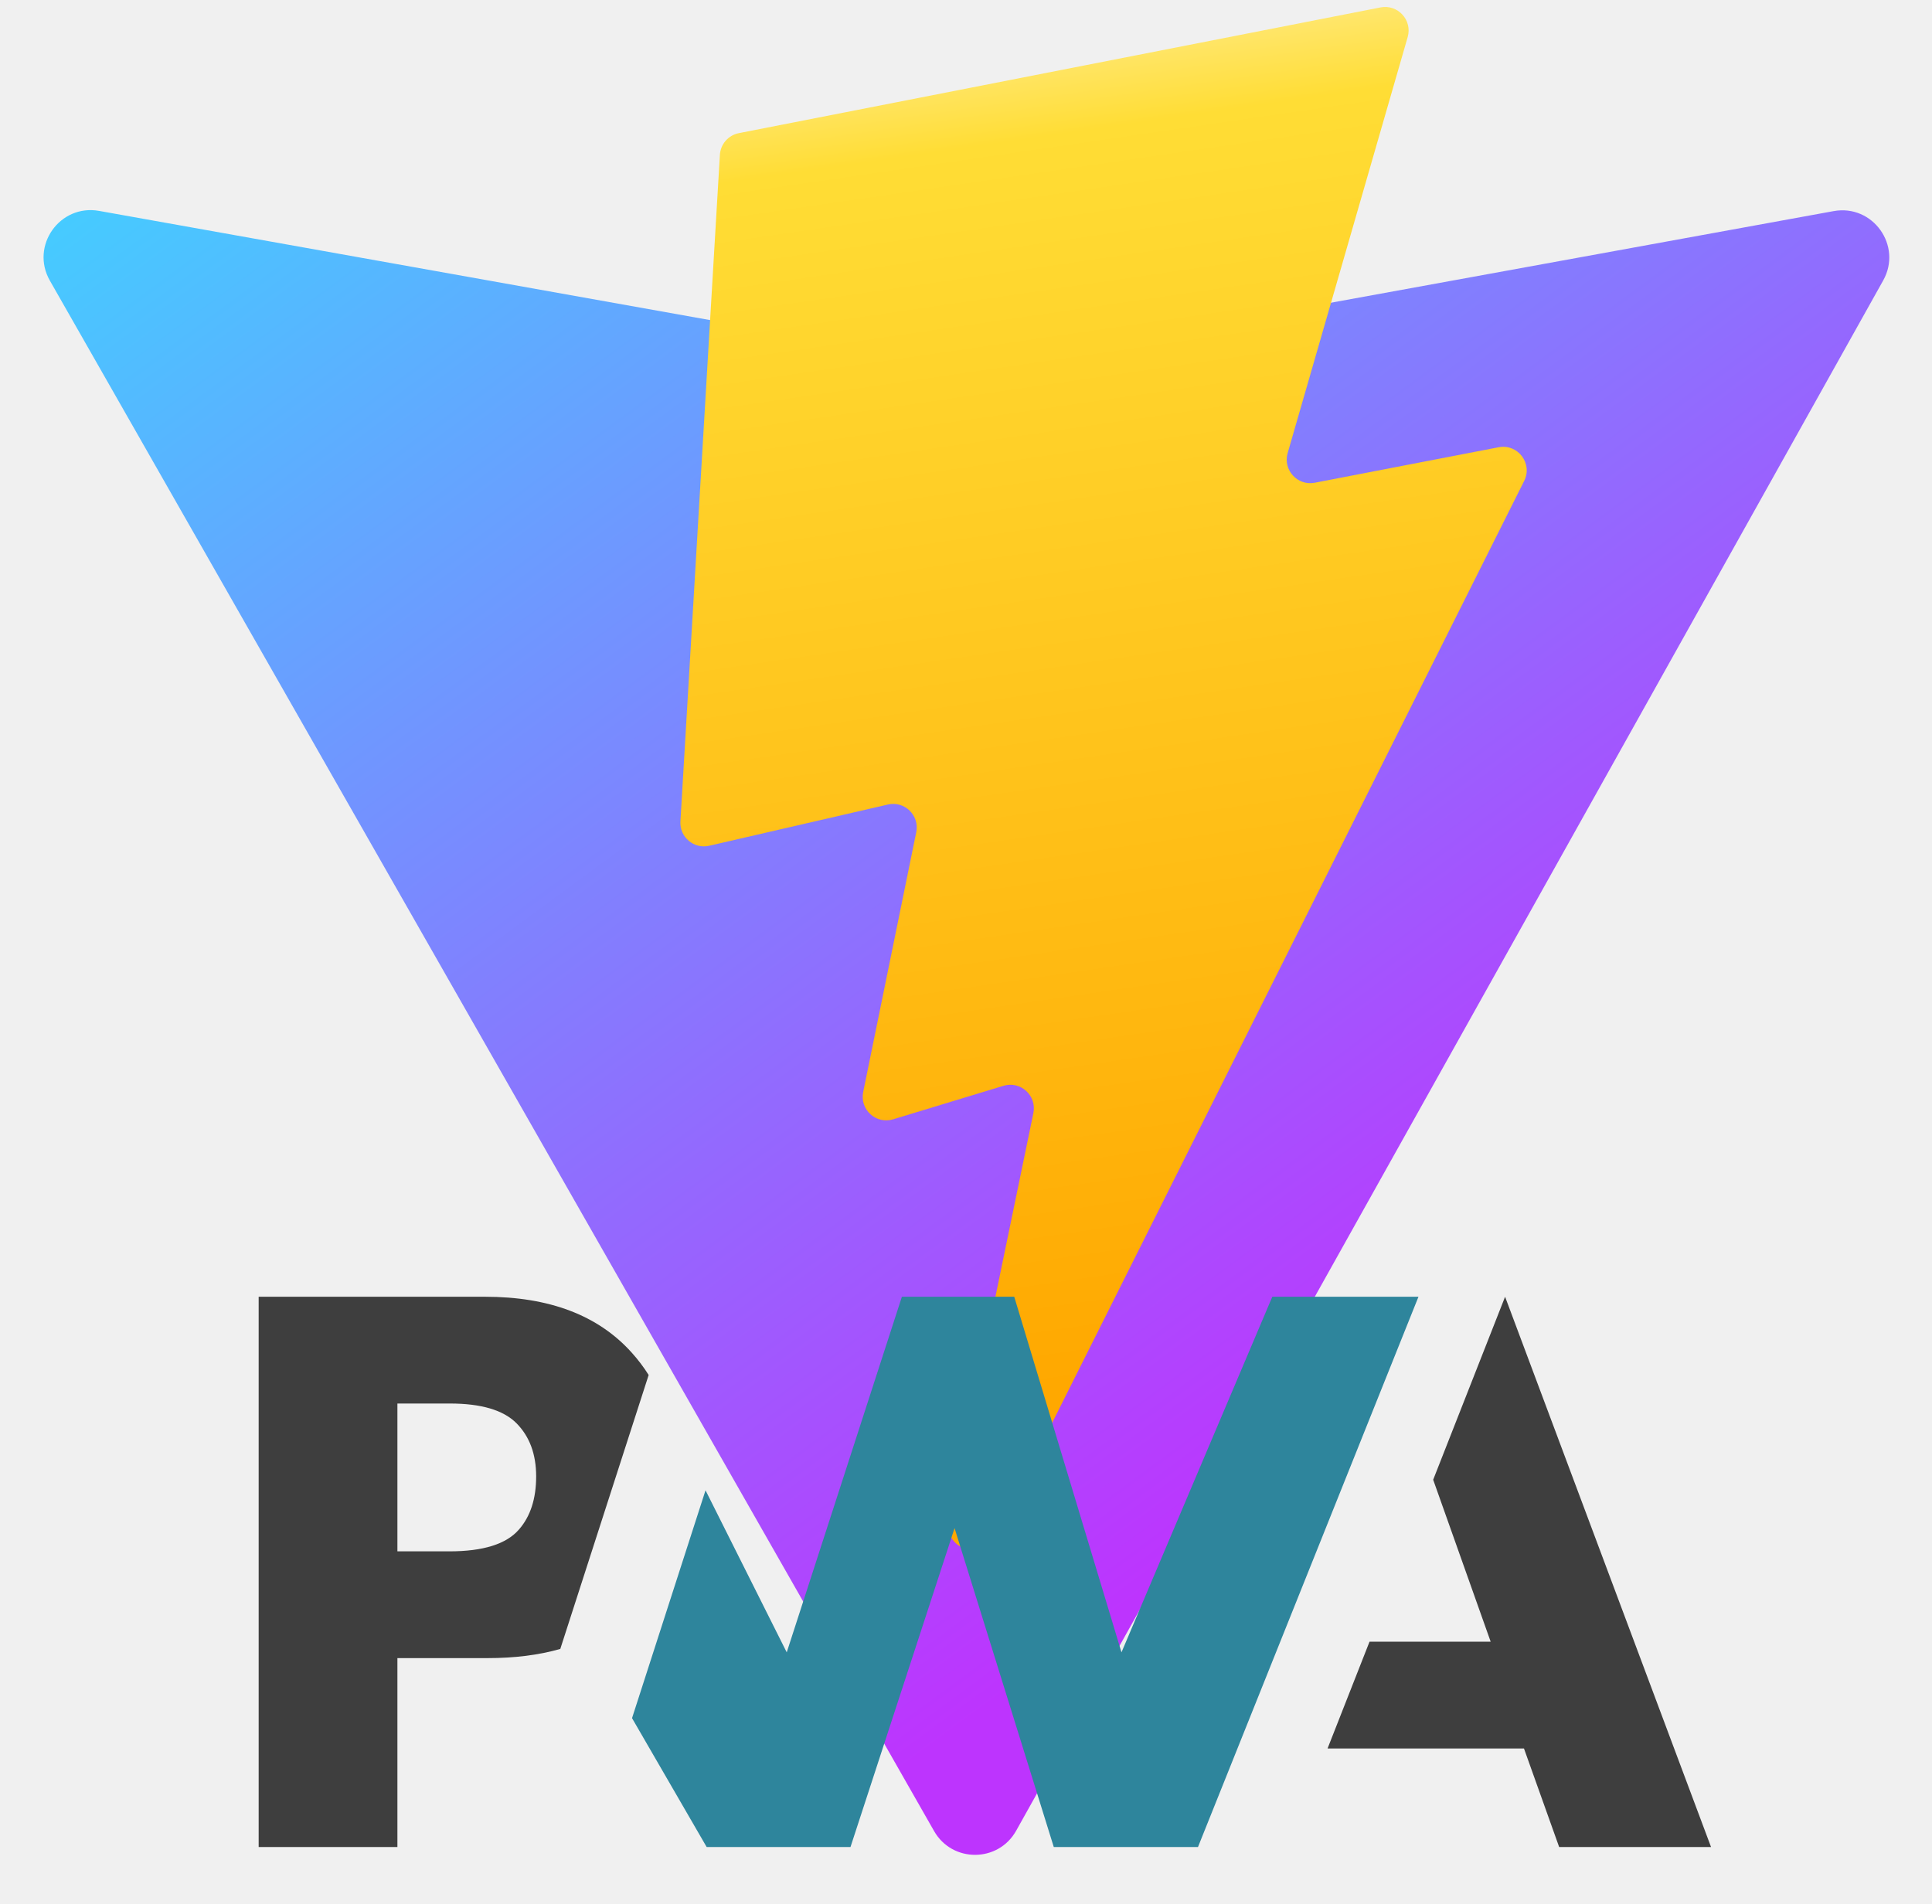
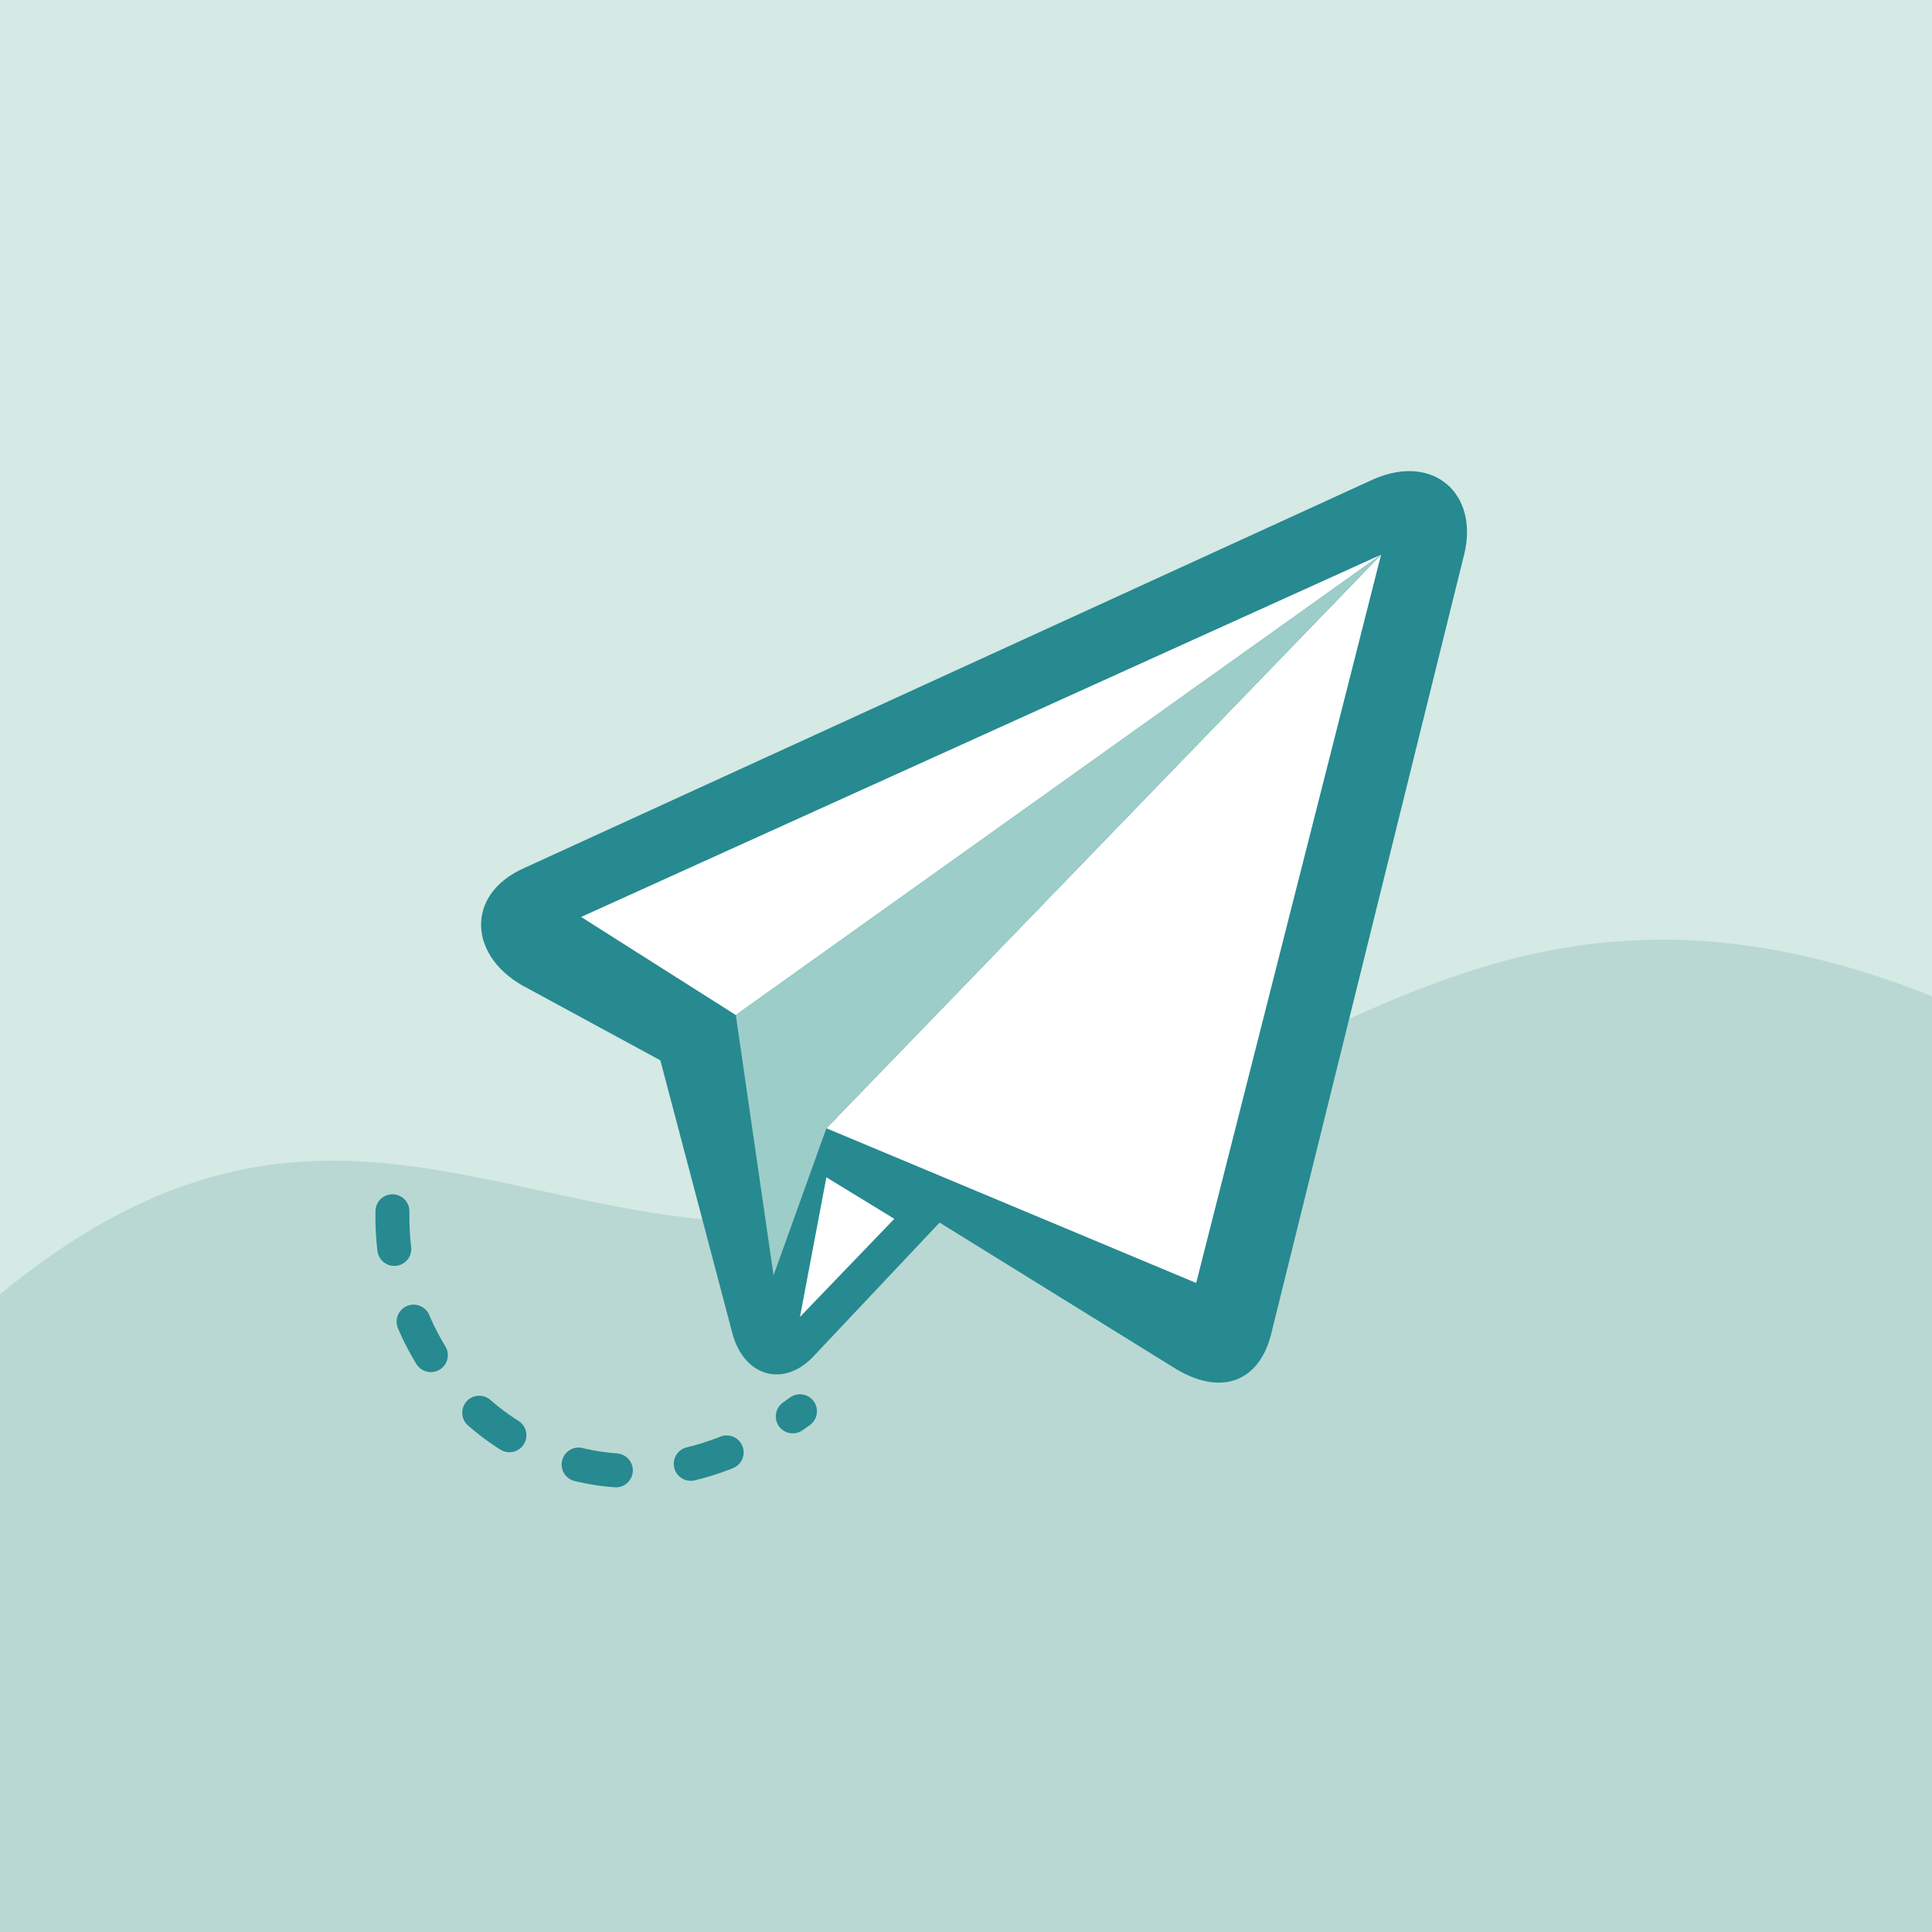
- <svg xmlns="http://www.w3.org/2000/svg" width="410" height="404" viewBox="0 0 410 404" fill="none" version="1.1" id="svg20">
-   <path d="M399.641 59.525L215.643 388.545C211.844 395.338 202.084 395.378 198.228 388.618L10.582 59.556C6.381 52.19 12.68 43.267 21.028 44.759L205.223 77.682C206.398 77.892 207.601 77.89 208.776 77.676L389.119 44.806C397.439 43.289 403.768 52.143 399.641 59.525Z" fill="url(#paint0_linear)" id="path2" />
-   <defs id="defs18">
-     <linearGradient id="paint0_linear" x1="6" y1="33" x2="235" y2="344" gradientUnits="userSpaceOnUse">
-       <stop stop-color="#41D1FF" id="stop6" />
-       <stop offset="1" stop-color="#BD34FE" id="stop8" />
-     </linearGradient>
-     <linearGradient id="paint1_linear" x1="194.651" y1="8.818" x2="236.076" y2="292.989" gradientUnits="userSpaceOnUse">
-       <stop stop-color="#FFEA83" id="stop11" />
-       <stop offset="0.083" stop-color="#FFDD35" id="stop13" />
-       <stop offset="1" stop-color="#FFA800" id="stop15" />
-     </linearGradient>
-   </defs>
-   <path d="M292.965 1.574L156.801 28.255C154.563 28.694 152.906 30.59 152.771 32.866L144.395 174.33C144.198 177.662 147.258 180.248 150.51 179.498L188.42 170.749C191.967 169.931 195.172 173.055 194.443 176.622L183.18 231.775C182.422 235.487 185.907 238.661 189.532 237.56L212.947 230.446C216.577 229.344 220.065 232.527 219.297 236.242L201.398 322.875C200.278 328.294 207.486 331.249 210.492 326.603L212.5 323.5L323.454 102.072C325.312 98.365 322.108 94.137 318.036 94.923L279.014 102.454C275.347 103.161 272.227 99.746 273.262 96.158L298.731 7.867C299.767 4.273 296.636 0.855 292.965 1.574Z" fill="url(#paint1_linear)" id="path4" />
-   <g id="layer1">
-     <g id="g8" transform="matrix(0.1578966,0,0,0.1589033,54.89293,275.2164)">
-       <path fill="#3d3d3d" fill-opacity="1" stroke-width="0.2" stroke-linejoin="round" d="m 1436.62,603.304 56.39,-142.599 h 162.82 L 1578.56,244.39 1675.2,5.28336e-4 1952,734.933 h -204.13 l -47.3,-131.629 z" id="path2-1" style="fill:#3e3e3e;fill-opacity:1" />
-       <path fill="#5a0fc8" fill-opacity="1" stroke-width="0.2" stroke-linejoin="round" d="M 1262.47,734.935 1558.79,0.002 1362.34,0.003 1159.64,474.933 1015.5,0.004 H 864.499 L 709.731,474.933 600.585,258.517 501.812,562.819 602.096,734.935 h 193.331 l 139.857,-425.91 133.346,425.91 z" id="path4-4" style="fill:#2e859c;fill-opacity:1" />
-       <path fill="#3d3d3d" fill-opacity="1" stroke-width="0.2" stroke-linejoin="round" d="m 186.476,482.643 h 121.003 c 36.654,0 69.293,-4.091 97.917,-12.273 l 31.293,-96.408 87.459,-269.446 C 517.484,93.954 509.876,83.967 501.324,74.557 456.419,24.852 390.719,4.06265e-4 304.222,4.06265e-4 H -3.8147e-6 V 734.933 H 186.476 Z M 346.642,169.079 c 17.54,17.653 26.309,41.276 26.309,70.871 0,29.822 -7.713,53.474 -23.138,70.956 -16.91,19.425 -48.047,29.137 -93.409,29.137 H 186.476 V 142.598 h 70.442 c 42.277,0 72.185,8.827 89.724,26.481 z" id="path6" style="fill:#3e3e3e;fill-opacity:1" />
-     </g>
-   </g>
+ <svg xmlns="http://www.w3.org/2000/svg" width="512" height="512" viewBox="0 0 512 512" fill="none">
+   <path fill="#D5E9E5" d="M0 0h512v512H0z" />
+   <path fill="#B9D8D3" d="M0 343C96 264 150 346 248 318S396 218 512 264v248H0Z" />
+   <path stroke="#268A90" stroke-width="9" stroke-linecap="round" stroke-dasharray="10 20" d="M104 321c-1 53 55 92 108 53" />
+   <path fill="#268A90" d="m139 230 225-103c16-7 28 4 24 20l-51 206c-3 13-13 17-25 10l-63-39-33 35c-8 9-19 6-22-6l-19-72-35-19c-16-8-17-25-1-32Z" />
+   <path fill="#FFF" d="m154 243 212-96-171 122Z" />
+   <path fill="#FFF" d="m219 299 147-152-49 193Z" />
+   <path fill="#9DCDC8" d="m195 269 171-122-147 152-14 39Z" />
+   <path fill="#FFF" d="m219 312 18 11-25 26Z" />
</svg>
